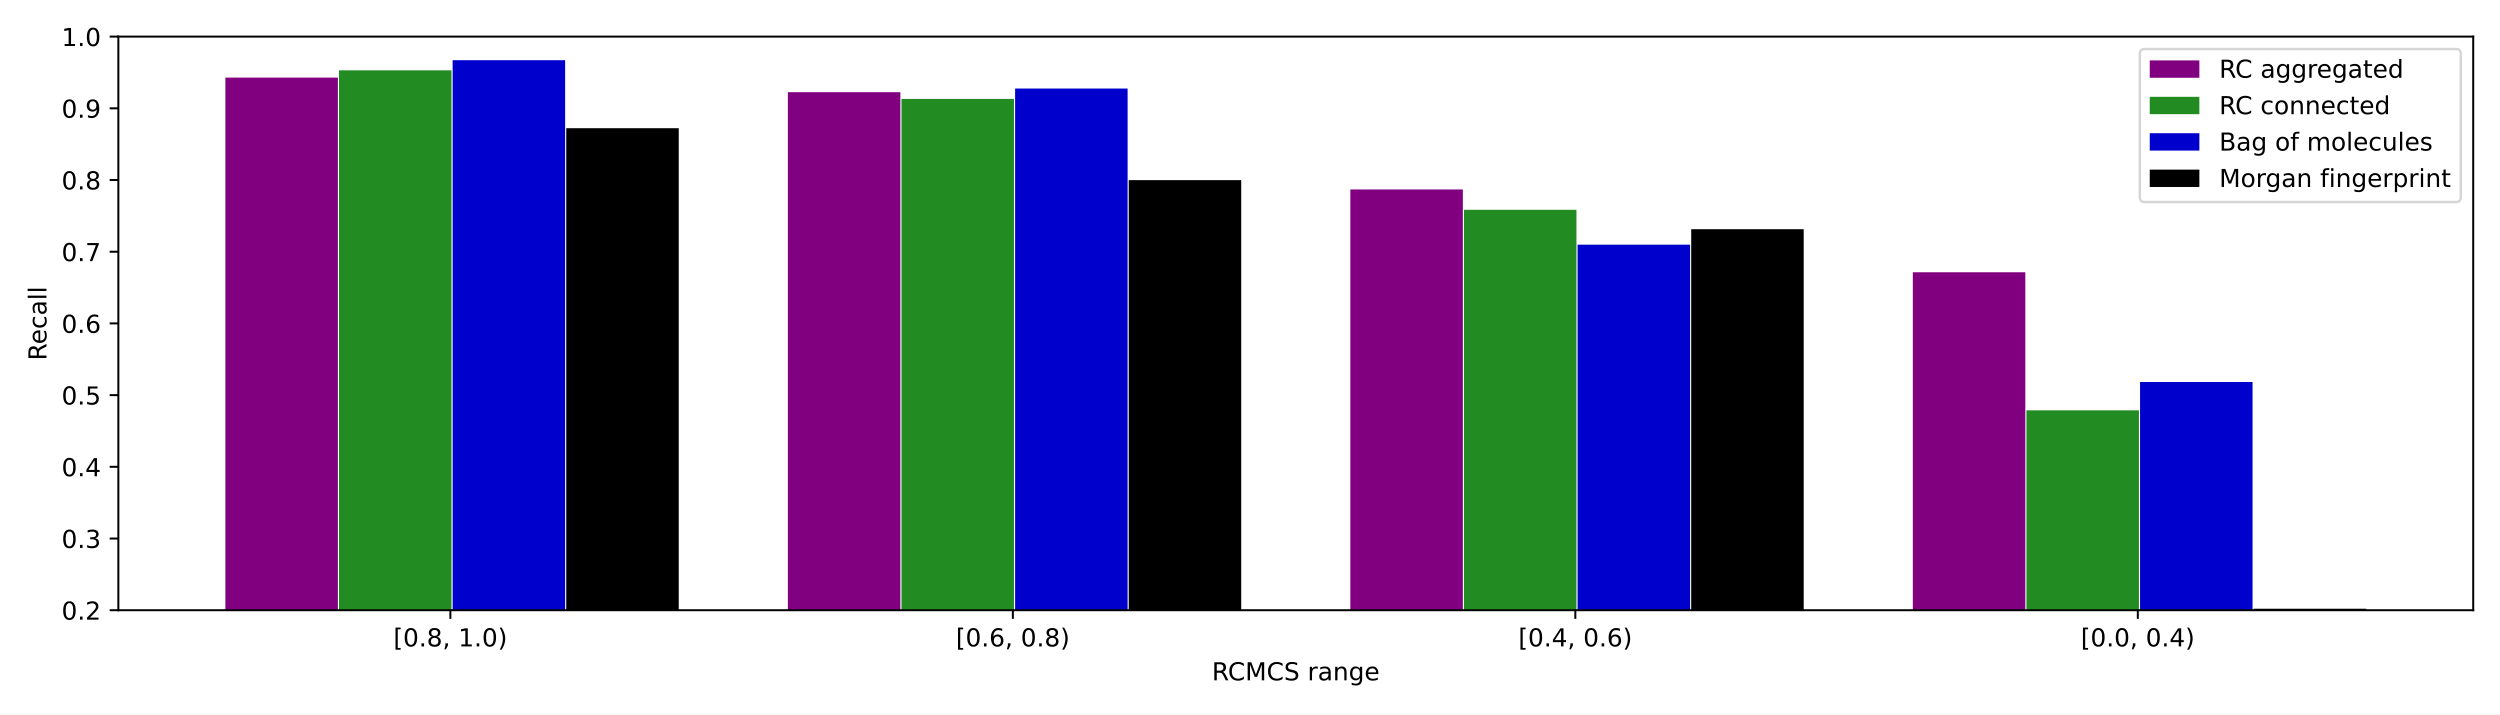
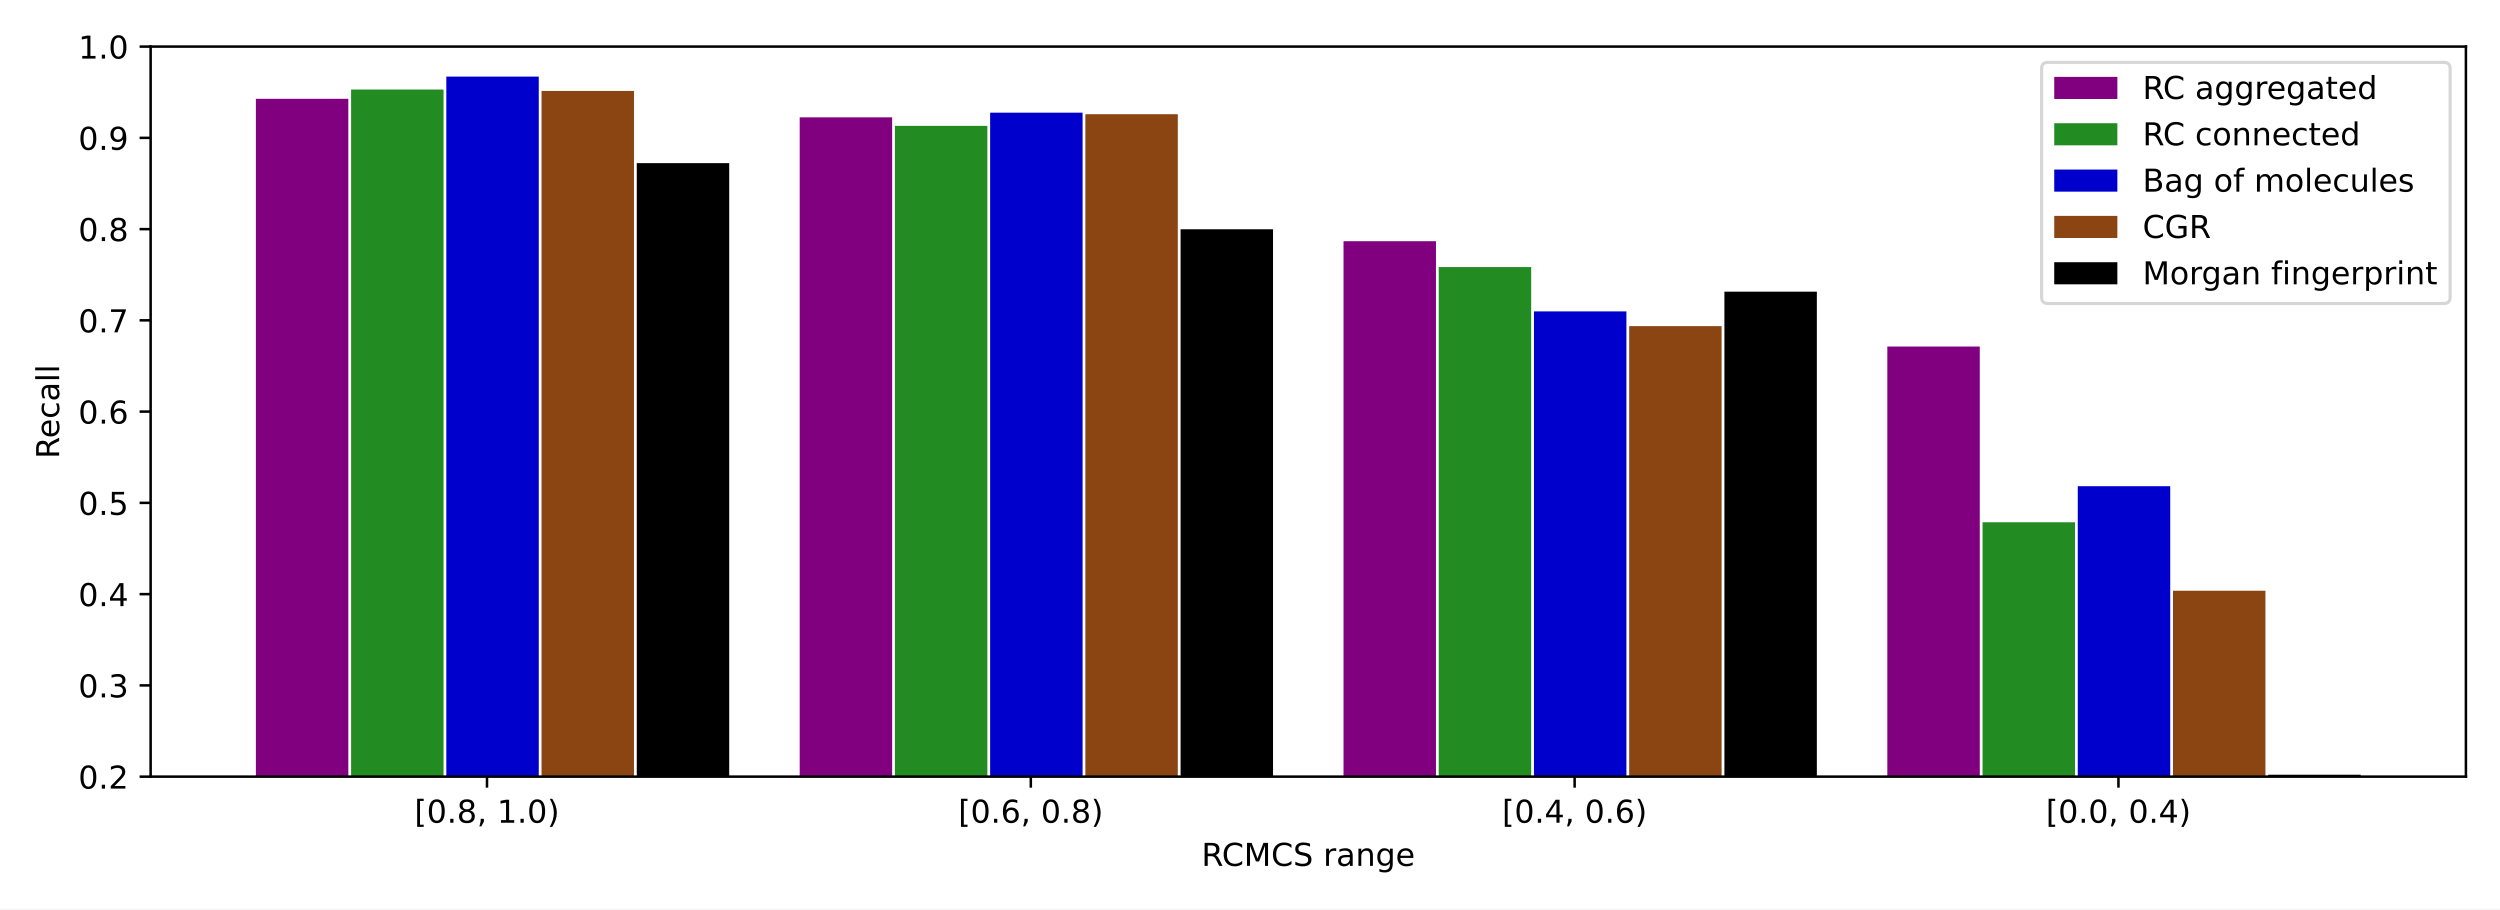
- <svg xmlns="http://www.w3.org/2000/svg" xmlns:xlink="http://www.w3.org/1999/xlink" width="1008pt" height="288pt" viewBox="0 0 1008 288" version="1.1">
+ <svg xmlns="http://www.w3.org/2000/svg" xmlns:xlink="http://www.w3.org/1999/xlink" width="792pt" height="288pt" viewBox="0 0 792 288" version="1.1">
  <defs>
    <style type="text/css">*{stroke-linejoin: round; stroke-linecap: butt}</style>
  </defs>
  <g id="figure_1">
    <g id="patch_1">
-       <path d="M 0 288  L 1008 288  L 1008 0  L 0 0  z " style="fill: #ffffff" />
+       <path d="M 0 288  L 792 288  L 792 0  L 0 0  z " style="fill: #ffffff" />
    </g>
    <g id="axes_1">
      <g id="patch_2">
-         <path d="M 47.72 246.04  L 997.2 246.04  L 997.2 14.76  L 47.72 14.76  z " style="fill: #ffffff" />
+         <path d="M 47.72 246.04  L 781.2 246.04  L 781.2 14.76  L 47.72 14.76  z " style="fill: #ffffff" />
      </g>
      <g id="patch_3">
-         <path d="M 182.501 303.86  L 227.859 303.86  L 227.859 24.276  L 182.501 24.276  z " clip-path="url(#p82f1aa81bc)" style="fill: #0000cd" />
+         <path d="M 141.393 303.86  L 170.681 303.86  L 170.681 24.276  L 141.393 24.276  z " clip-path="url(#pb12bdaeec2)" style="fill: #0000cd" />
      </g>
      <g id="patch_4">
-         <path d="M 90.878 303.86  L 136.236 303.86  L 136.236 31.299  L 90.878 31.299  z " clip-path="url(#p82f1aa81bc)" style="fill: #800080" />
+         <path d="M 81.06 303.86  L 110.348 303.86  L 110.348 31.299  L 81.06 31.299  z " clip-path="url(#pb12bdaeec2)" style="fill: #800080" />
      </g>
      <g id="patch_5">
-         <path d="M 136.69 303.86  L 182.048 303.86  L 182.048 28.354  L 136.69 28.354  z " clip-path="url(#p82f1aa81bc)" style="fill: #228b22" />
+         <path d="M 111.227 303.86  L 140.514 303.86  L 140.514 28.354  L 111.227 28.354  z " clip-path="url(#pb12bdaeec2)" style="fill: #228b22" />
      </g>
      <g id="patch_6">
-         <path d="M 228.313 303.86  L 273.671 303.86  L 273.671 51.69  L 228.313 51.69  z " clip-path="url(#p82f1aa81bc)" />
+         <path d="M 201.726 303.86  L 231.014 303.86  L 231.014 51.69  L 201.726 51.69  z " clip-path="url(#pb12bdaeec2)" />
      </g>
      <g id="patch_7">
-         <path d="M 409.292 303.86  L 454.65 303.86  L 454.65 35.691  L 409.292 35.691  z " clip-path="url(#p82f1aa81bc)" style="fill: #0000cd" />
+         <path d="M 171.56 303.86  L 200.848 303.86  L 200.848 28.807  L 171.56 28.807  z " clip-path="url(#pb12bdaeec2)" style="fill: #8b4513" />
      </g>
      <g id="patch_8">
-         <path d="M 317.668 303.86  L 363.026 303.86  L 363.026 37.169  L 317.668 37.169  z " clip-path="url(#p82f1aa81bc)" style="fill: #800080" />
+         <path d="M 313.675 303.86  L 342.963 303.86  L 342.963 35.691  L 313.675 35.691  z " clip-path="url(#pb12bdaeec2)" style="fill: #0000cd" />
      </g>
      <g id="patch_9">
-         <path d="M 363.48 303.86  L 408.838 303.86  L 408.838 39.878  L 363.48 39.878  z " clip-path="url(#p82f1aa81bc)" style="fill: #228b22" />
+         <path d="M 253.342 303.86  L 282.63 303.86  L 282.63 37.169  L 253.342 37.169  z " clip-path="url(#pb12bdaeec2)" style="fill: #800080" />
      </g>
      <g id="patch_10">
-         <path d="M 455.103 303.86  L 500.461 303.86  L 500.461 72.629  L 455.103 72.629  z " clip-path="url(#p82f1aa81bc)" />
+         <path d="M 283.509 303.86  L 312.796 303.86  L 312.796 39.878  L 283.509 39.878  z " clip-path="url(#pb12bdaeec2)" style="fill: #228b22" />
      </g>
      <g id="patch_11">
-         <path d="M 636.082 303.86  L 681.44 303.86  L 681.44 98.642  L 636.082 98.642  z " clip-path="url(#p82f1aa81bc)" style="fill: #0000cd" />
+         <path d="M 374.008 303.86  L 403.296 303.86  L 403.296 72.629  L 374.008 72.629  z " clip-path="url(#pb12bdaeec2)" />
      </g>
      <g id="patch_12">
-         <path d="M 544.459 303.86  L 589.817 303.86  L 589.817 76.403  L 544.459 76.403  z " clip-path="url(#p82f1aa81bc)" style="fill: #800080" />
+         <path d="M 343.842 303.86  L 373.13 303.86  L 373.13 36.184  L 343.842 36.184  z " clip-path="url(#pb12bdaeec2)" style="fill: #8b4513" />
      </g>
      <g id="patch_13">
-         <path d="M 590.27 303.86  L 635.628 303.86  L 635.628 84.597  L 590.27 84.597  z " clip-path="url(#p82f1aa81bc)" style="fill: #228b22" />
+         <path d="M 485.957 303.86  L 515.245 303.86  L 515.245 98.642  L 485.957 98.642  z " clip-path="url(#pb12bdaeec2)" style="fill: #0000cd" />
      </g>
      <g id="patch_14">
-         <path d="M 681.894 303.86  L 727.252 303.86  L 727.252 92.4  L 681.894 92.4  z " clip-path="url(#p82f1aa81bc)" />
+         <path d="M 425.624 303.86  L 454.912 303.86  L 454.912 76.403  L 425.624 76.403  z " clip-path="url(#pb12bdaeec2)" style="fill: #800080" />
      </g>
      <g id="patch_15">
-         <path d="M 862.872 303.86  L 908.23 303.86  L 908.23 154.031  L 862.872 154.031  z " clip-path="url(#p82f1aa81bc)" style="fill: #0000cd" />
+         <path d="M 455.79 303.86  L 485.078 303.86  L 485.078 84.597  L 455.79 84.597  z " clip-path="url(#pb12bdaeec2)" style="fill: #228b22" />
      </g>
      <g id="patch_16">
-         <path d="M 771.249 303.86  L 816.607 303.86  L 816.607 109.777  L 771.249 109.777  z " clip-path="url(#p82f1aa81bc)" style="fill: #800080" />
+         <path d="M 546.29 303.86  L 575.578 303.86  L 575.578 92.4  L 546.29 92.4  z " clip-path="url(#pb12bdaeec2)" />
      </g>
      <g id="patch_17">
-         <path d="M 817.061 303.86  L 862.419 303.86  L 862.419 165.456  L 817.061 165.456  z " clip-path="url(#p82f1aa81bc)" style="fill: #228b22" />
+         <path d="M 516.124 303.86  L 545.411 303.86  L 545.411 103.324  L 516.124 103.324  z " clip-path="url(#pb12bdaeec2)" style="fill: #8b4513" />
      </g>
      <g id="patch_18">
-         <path d="M 908.684 303.86  L 954.042 303.86  L 954.042 245.433  L 908.684 245.433  z " clip-path="url(#p82f1aa81bc)" />
+         <path d="M 658.239 303.86  L 687.527 303.86  L 687.527 154.031  L 658.239 154.031  z " clip-path="url(#pb12bdaeec2)" style="fill: #0000cd" />
      </g>
      <g id="patch_19">
-         <path d="M 113.557 303.86  L 294.989 303.86  L 294.989 303.86  L 113.557 303.86  z " clip-path="url(#p82f1aa81bc)" style="fill: #800080" />
+         <path d="M 597.906 303.86  L 627.194 303.86  L 627.194 109.777  L 597.906 109.777  z " clip-path="url(#pb12bdaeec2)" style="fill: #800080" />
      </g>
      <g id="patch_20">
-         <path d="M 113.557 303.86  L 294.989 303.86  L 294.989 303.86  L 113.557 303.86  z " clip-path="url(#p82f1aa81bc)" style="fill: #228b22" />
+         <path d="M 628.072 303.86  L 657.36 303.86  L 657.36 165.456  L 628.072 165.456  z " clip-path="url(#pb12bdaeec2)" style="fill: #228b22" />
      </g>
      <g id="patch_21">
-         <path d="M 113.557 303.86  L 294.989 303.86  L 294.989 303.86  L 113.557 303.86  z " clip-path="url(#p82f1aa81bc)" style="fill: #0000cd" />
+         <path d="M 718.572 303.86  L 747.86 303.86  L 747.86 245.433  L 718.572 245.433  z " clip-path="url(#pb12bdaeec2)" />
      </g>
      <g id="patch_22">
-         <path d="M 113.557 303.86  L 294.989 303.86  L 294.989 303.86  L 113.557 303.86  z " clip-path="url(#p82f1aa81bc)" />
+         <path d="M 688.406 303.86  L 717.693 303.86  L 717.693 187.15  L 688.406 187.15  z " clip-path="url(#pb12bdaeec2)" style="fill: #8b4513" />
+       </g>
+       <g id="patch_23">
+         <path d="M 100.011 303.86  L 237.837 303.86  L 237.837 303.86  L 100.011 303.86  z " clip-path="url(#pb12bdaeec2)" style="fill: #800080" />
+       </g>
+       <g id="patch_24">
+         <path d="M 100.011 303.86  L 237.837 303.86  L 237.837 303.86  L 100.011 303.86  z " clip-path="url(#pb12bdaeec2)" style="fill: #228b22" />
+       </g>
+       <g id="patch_25">
+         <path d="M 100.011 303.86  L 237.837 303.86  L 237.837 303.86  L 100.011 303.86  z " clip-path="url(#pb12bdaeec2)" style="fill: #0000cd" />
+       </g>
+       <g id="patch_26">
+         <path d="M 100.011 303.86  L 237.837 303.86  L 237.837 303.86  L 100.011 303.86  z " clip-path="url(#pb12bdaeec2)" style="fill: #8b4513" />
+       </g>
+       <g id="patch_27">
+         <path d="M 100.011 303.86  L 237.837 303.86  L 237.837 303.86  L 100.011 303.86  z " clip-path="url(#pb12bdaeec2)" />
      </g>
      <g id="matplotlib.axis_1">
        <g id="xtick_1">
          <g id="line2d_1">
            <defs>
-               <path id="m0e8e562b7a" d="M 0 0  L 0 3.5  " style="stroke: #000000; stroke-width: 0.8" />
-             </defs>
-             <g>
-               <use xlink:href="#m0e8e562b7a" x="181.594" y="246.04" style="stroke: #000000; stroke-width: 0.8" />
+               <path id="m8455078274" d="M 0 0  L 0 3.5  " style="stroke: #000000; stroke-width: 0.8" />
+             </defs>
+             <g>
+               <use xlink:href="#m8455078274" x="154.28" y="246.04" style="stroke: #000000; stroke-width: 0.8" />
            </g>
          </g>
          <g id="text_1">
-             <g transform="translate(158.6115 260.6384) scale(0.1 -0.1)">
+             <g transform="translate(131.297 260.6384) scale(0.1 -0.1)">
              <defs>
                <path id="DejaVuSans-5b" d="M 550 4863  L 1875 4863  L 1875 4416  L 1125 4416  L 1125 -397  L 1875 -397  L 1875 -844  L 550 -844  L 550 4863  z " transform="scale(0.015625)" />
                <path id="DejaVuSans-30" d="M 2034 4250  Q 1547 4250 1301 3770  Q 1056 3291 1056 2328  Q 1056 1369 1301 889  Q 1547 409 2034 409  Q 2525 409 2770 889  Q 3016 1369 3016 2328  Q 3016 3291 2770 3770  Q 2525 4250 2034 4250  z M 2034 4750  Q 2819 4750 3233 4129  Q 3647 3509 3647 2328  Q 3647 1150 3233 529  Q 2819 -91 2034 -91  Q 1250 -91 836 529  Q 422 1150 422 2328  Q 422 3509 836 4129  Q 1250 4750 2034 4750  z " transform="scale(0.015625)" />
                <path id="DejaVuSans-2e" d="M 684 794  L 1344 794  L 1344 0  L 684 0  L 684 794  z " transform="scale(0.015625)" />
                <path id="DejaVuSans-38" d="M 2034 2216  Q 1584 2216 1326 1975  Q 1069 1734 1069 1313  Q 1069 891 1326 650  Q 1584 409 2034 409  Q 2484 409 2743 651  Q 3003 894 3003 1313  Q 3003 1734 2745 1975  Q 2488 2216 2034 2216  z M 1403 2484  Q 997 2584 770 2862  Q 544 3141 544 3541  Q 544 4100 942 4425  Q 1341 4750 2034 4750  Q 2731 4750 3128 4425  Q 3525 4100 3525 3541  Q 3525 3141 3298 2862  Q 3072 2584 2669 2484  Q 3125 2378 3379 2068  Q 3634 1759 3634 1313  Q 3634 634 3220 271  Q 2806 -91 2034 -91  Q 1263 -91 848 271  Q 434 634 434 1313  Q 434 1759 690 2068  Q 947 2378 1403 2484  z M 1172 3481  Q 1172 3119 1398 2916  Q 1625 2713 2034 2713  Q 2441 2713 2670 2916  Q 2900 3119 2900 3481  Q 2900 3844 2670 4047  Q 2441 4250 2034 4250  Q 1625 4250 1398 4047  Q 1172 3844 1172 3481  z " transform="scale(0.015625)" />
                <path id="DejaVuSans-2c" d="M 750 794  L 1409 794  L 1409 256  L 897 -744  L 494 -744  L 750 256  L 750 794  z " transform="scale(0.015625)" />
                <path id="DejaVuSans-20" transform="scale(0.015625)" />
                <path id="DejaVuSans-31" d="M 794 531  L 1825 531  L 1825 4091  L 703 3866  L 703 4441  L 1819 4666  L 2450 4666  L 2450 531  L 3481 531  L 3481 0  L 794 0  L 794 531  z " transform="scale(0.015625)" />
                <path id="DejaVuSans-29" d="M 513 4856  L 1013 4856  Q 1481 4119 1714 3412  Q 1947 2706 1947 2009  Q 1947 1309 1714 600  Q 1481 -109 1013 -844  L 513 -844  Q 928 -128 1133 580  Q 1338 1288 1338 2009  Q 1338 2731 1133 3434  Q 928 4138 513 4856  z " transform="scale(0.015625)" />
              </defs>
              <use xlink:href="#DejaVuSans-5b" />
              <use xlink:href="#DejaVuSans-30" x="39.014" />
              <use xlink:href="#DejaVuSans-2e" x="102.637" />
              <use xlink:href="#DejaVuSans-38" x="134.424" />
              <use xlink:href="#DejaVuSans-2c" x="198.047" />
              <use xlink:href="#DejaVuSans-20" x="229.834" />
              <use xlink:href="#DejaVuSans-31" x="261.621" />
              <use xlink:href="#DejaVuSans-2e" x="325.244" />
              <use xlink:href="#DejaVuSans-30" x="357.031" />
              <use xlink:href="#DejaVuSans-29" x="420.654" />
            </g>
          </g>
        </g>
        <g id="xtick_2">
          <g id="line2d_2">
            <g>
-               <use xlink:href="#m0e8e562b7a" x="408.385" y="246.04" style="stroke: #000000; stroke-width: 0.8" />
+               <use xlink:href="#m8455078274" x="326.562" y="246.04" style="stroke: #000000; stroke-width: 0.8" />
            </g>
          </g>
          <g id="text_2">
-             <g transform="translate(385.4017 260.6384) scale(0.1 -0.1)">
+             <g transform="translate(303.5789 260.6384) scale(0.1 -0.1)">
              <defs>
                <path id="DejaVuSans-36" d="M 2113 2584  Q 1688 2584 1439 2293  Q 1191 2003 1191 1497  Q 1191 994 1439 701  Q 1688 409 2113 409  Q 2538 409 2786 701  Q 3034 994 3034 1497  Q 3034 2003 2786 2293  Q 2538 2584 2113 2584  z M 3366 4563  L 3366 3988  Q 3128 4100 2886 4159  Q 2644 4219 2406 4219  Q 1781 4219 1451 3797  Q 1122 3375 1075 2522  Q 1259 2794 1537 2939  Q 1816 3084 2150 3084  Q 2853 3084 3261 2657  Q 3669 2231 3669 1497  Q 3669 778 3244 343  Q 2819 -91 2113 -91  Q 1303 -91 875 529  Q 447 1150 447 2328  Q 447 3434 972 4092  Q 1497 4750 2381 4750  Q 2619 4750 2861 4703  Q 3103 4656 3366 4563  z " transform="scale(0.015625)" />
              </defs>
              <use xlink:href="#DejaVuSans-5b" />
              <use xlink:href="#DejaVuSans-30" x="39.014" />
              <use xlink:href="#DejaVuSans-2e" x="102.637" />
              <use xlink:href="#DejaVuSans-36" x="134.424" />
              <use xlink:href="#DejaVuSans-2c" x="198.047" />
              <use xlink:href="#DejaVuSans-20" x="229.834" />
              <use xlink:href="#DejaVuSans-30" x="261.621" />
              <use xlink:href="#DejaVuSans-2e" x="325.244" />
              <use xlink:href="#DejaVuSans-38" x="357.031" />
              <use xlink:href="#DejaVuSans-29" x="420.654" />
            </g>
          </g>
        </g>
        <g id="xtick_3">
          <g id="line2d_3">
            <g>
-               <use xlink:href="#m0e8e562b7a" x="635.175" y="246.04" style="stroke: #000000; stroke-width: 0.8" />
+               <use xlink:href="#m8455078274" x="498.844" y="246.04" style="stroke: #000000; stroke-width: 0.8" />
            </g>
          </g>
          <g id="text_3">
-             <g transform="translate(612.1919 260.6384) scale(0.1 -0.1)">
+             <g transform="translate(475.8609 260.6384) scale(0.1 -0.1)">
              <defs>
                <path id="DejaVuSans-34" d="M 2419 4116  L 825 1625  L 2419 1625  L 2419 4116  z M 2253 4666  L 3047 4666  L 3047 1625  L 3713 1625  L 3713 1100  L 3047 1100  L 3047 0  L 2419 0  L 2419 1100  L 313 1100  L 313 1709  L 2253 4666  z " transform="scale(0.015625)" />
              </defs>
              <use xlink:href="#DejaVuSans-5b" />
              <use xlink:href="#DejaVuSans-30" x="39.014" />
              <use xlink:href="#DejaVuSans-2e" x="102.637" />
              <use xlink:href="#DejaVuSans-34" x="134.424" />
              <use xlink:href="#DejaVuSans-2c" x="198.047" />
              <use xlink:href="#DejaVuSans-20" x="229.834" />
              <use xlink:href="#DejaVuSans-30" x="261.621" />
              <use xlink:href="#DejaVuSans-2e" x="325.244" />
              <use xlink:href="#DejaVuSans-36" x="357.031" />
              <use xlink:href="#DejaVuSans-29" x="420.654" />
            </g>
          </g>
        </g>
        <g id="xtick_4">
          <g id="line2d_4">
            <g>
-               <use xlink:href="#m0e8e562b7a" x="861.965" y="246.04" style="stroke: #000000; stroke-width: 0.8" />
+               <use xlink:href="#m8455078274" x="671.126" y="246.04" style="stroke: #000000; stroke-width: 0.8" />
            </g>
          </g>
          <g id="text_4">
-             <g transform="translate(838.9822 260.6384) scale(0.1 -0.1)">
+             <g transform="translate(648.1428 260.6384) scale(0.1 -0.1)">
              <use xlink:href="#DejaVuSans-5b" />
              <use xlink:href="#DejaVuSans-30" x="39.014" />
              <use xlink:href="#DejaVuSans-2e" x="102.637" />
              <use xlink:href="#DejaVuSans-30" x="134.424" />
              <use xlink:href="#DejaVuSans-2c" x="198.047" />
              <use xlink:href="#DejaVuSans-20" x="229.834" />
              <use xlink:href="#DejaVuSans-30" x="261.621" />
              <use xlink:href="#DejaVuSans-2e" x="325.244" />
              <use xlink:href="#DejaVuSans-34" x="357.031" />
              <use xlink:href="#DejaVuSans-29" x="420.654" />
            </g>
          </g>
        </g>
        <g id="text_5">
-           <g transform="translate(488.6366 274.3166) scale(0.1 -0.1)">
+           <g transform="translate(380.6366 274.3166) scale(0.1 -0.1)">
            <defs>
              <path id="DejaVuSans-52" d="M 2841 2188  Q 3044 2119 3236 1894  Q 3428 1669 3622 1275  L 4263 0  L 3584 0  L 2988 1197  Q 2756 1666 2539 1819  Q 2322 1972 1947 1972  L 1259 1972  L 1259 0  L 628 0  L 628 4666  L 2053 4666  Q 2853 4666 3247 4331  Q 3641 3997 3641 3322  Q 3641 2881 3436 2590  Q 3231 2300 2841 2188  z M 1259 4147  L 1259 2491  L 2053 2491  Q 2509 2491 2742 2702  Q 2975 2913 2975 3322  Q 2975 3731 2742 3939  Q 2509 4147 2053 4147  L 1259 4147  z " transform="scale(0.015625)" />
              <path id="DejaVuSans-43" d="M 4122 4306  L 4122 3641  Q 3803 3938 3442 4084  Q 3081 4231 2675 4231  Q 1875 4231 1450 3742  Q 1025 3253 1025 2328  Q 1025 1406 1450 917  Q 1875 428 2675 428  Q 3081 428 3442 575  Q 3803 722 4122 1019  L 4122 359  Q 3791 134 3420 21  Q 3050 -91 2638 -91  Q 1578 -91 968 557  Q 359 1206 359 2328  Q 359 3453 968 4101  Q 1578 4750 2638 4750  Q 3056 4750 3426 4639  Q 3797 4528 4122 4306  z " transform="scale(0.015625)" />
              <path id="DejaVuSans-4d" d="M 628 4666  L 1569 4666  L 2759 1491  L 3956 4666  L 4897 4666  L 4897 0  L 4281 0  L 4281 4097  L 3078 897  L 2444 897  L 1241 4097  L 1241 0  L 628 0  L 628 4666  z " transform="scale(0.015625)" />
              <path id="DejaVuSans-53" d="M 3425 4513  L 3425 3897  Q 3066 4069 2747 4153  Q 2428 4238 2131 4238  Q 1616 4238 1336 4038  Q 1056 3838 1056 3469  Q 1056 3159 1242 3001  Q 1428 2844 1947 2747  L 2328 2669  Q 3034 2534 3370 2195  Q 3706 1856 3706 1288  Q 3706 609 3251 259  Q 2797 -91 1919 -91  Q 1588 -91 1214 -16  Q 841 59 441 206  L 441 856  Q 825 641 1194 531  Q 1563 422 1919 422  Q 2459 422 2753 634  Q 3047 847 3047 1241  Q 3047 1584 2836 1778  Q 2625 1972 2144 2069  L 1759 2144  Q 1053 2284 737 2584  Q 422 2884 422 3419  Q 422 4038 858 4394  Q 1294 4750 2059 4750  Q 2388 4750 2728 4690  Q 3069 4631 3425 4513  z " transform="scale(0.015625)" />
              <path id="DejaVuSans-72" d="M 2631 2963  Q 2534 3019 2420 3045  Q 2306 3072 2169 3072  Q 1681 3072 1420 2755  Q 1159 2438 1159 1844  L 1159 0  L 581 0  L 581 3500  L 1159 3500  L 1159 2956  Q 1341 3275 1631 3429  Q 1922 3584 2338 3584  Q 2397 3584 2469 3576  Q 2541 3569 2628 3553  L 2631 2963  z " transform="scale(0.015625)" />
              <path id="DejaVuSans-61" d="M 2194 1759  Q 1497 1759 1228 1600  Q 959 1441 959 1056  Q 959 750 1161 570  Q 1363 391 1709 391  Q 2188 391 2477 730  Q 2766 1069 2766 1631  L 2766 1759  L 2194 1759  z M 3341 1997  L 3341 0  L 2766 0  L 2766 531  Q 2569 213 2275 61  Q 1981 -91 1556 -91  Q 1019 -91 701 211  Q 384 513 384 1019  Q 384 1609 779 1909  Q 1175 2209 1959 2209  L 2766 2209  L 2766 2266  Q 2766 2663 2505 2880  Q 2244 3097 1772 3097  Q 1472 3097 1187 3025  Q 903 2953 641 2809  L 641 3341  Q 956 3463 1253 3523  Q 1550 3584 1831 3584  Q 2591 3584 2966 3190  Q 3341 2797 3341 1997  z " transform="scale(0.015625)" />
              <path id="DejaVuSans-6e" d="M 3513 2113  L 3513 0  L 2938 0  L 2938 2094  Q 2938 2591 2744 2837  Q 2550 3084 2163 3084  Q 1697 3084 1428 2787  Q 1159 2491 1159 1978  L 1159 0  L 581 0  L 581 3500  L 1159 3500  L 1159 2956  Q 1366 3272 1645 3428  Q 1925 3584 2291 3584  Q 2894 3584 3203 3211  Q 3513 2838 3513 2113  z " transform="scale(0.015625)" />
              <path id="DejaVuSans-67" d="M 2906 1791  Q 2906 2416 2648 2759  Q 2391 3103 1925 3103  Q 1463 3103 1205 2759  Q 947 2416 947 1791  Q 947 1169 1205 825  Q 1463 481 1925 481  Q 2391 481 2648 825  Q 2906 1169 2906 1791  z M 3481 434  Q 3481 -459 3084 -895  Q 2688 -1331 1869 -1331  Q 1566 -1331 1297 -1286  Q 1028 -1241 775 -1147  L 775 -588  Q 1028 -725 1275 -790  Q 1522 -856 1778 -856  Q 2344 -856 2625 -561  Q 2906 -266 2906 331  L 2906 616  Q 2728 306 2450 153  Q 2172 0 1784 0  Q 1141 0 747 490  Q 353 981 353 1791  Q 353 2603 747 3093  Q 1141 3584 1784 3584  Q 2172 3584 2450 3431  Q 2728 3278 2906 2969  L 2906 3500  L 3481 3500  L 3481 434  z " transform="scale(0.015625)" />
              <path id="DejaVuSans-65" d="M 3597 1894  L 3597 1613  L 953 1613  Q 991 1019 1311 708  Q 1631 397 2203 397  Q 2534 397 2845 478  Q 3156 559 3463 722  L 3463 178  Q 3153 47 2828 -22  Q 2503 -91 2169 -91  Q 1331 -91 842 396  Q 353 884 353 1716  Q 353 2575 817 3079  Q 1281 3584 2069 3584  Q 2775 3584 3186 3129  Q 3597 2675 3597 1894  z M 3022 2063  Q 3016 2534 2758 2815  Q 2500 3097 2075 3097  Q 1594 3097 1305 2825  Q 1016 2553 972 2059  L 3022 2063  z " transform="scale(0.015625)" />
            </defs>
            <use xlink:href="#DejaVuSans-52" />
            <use xlink:href="#DejaVuSans-43" x="64.482" />
            <use xlink:href="#DejaVuSans-4d" x="134.307" />
            <use xlink:href="#DejaVuSans-43" x="220.586" />
            <use xlink:href="#DejaVuSans-53" x="290.41" />
            <use xlink:href="#DejaVuSans-20" x="353.887" />
            <use xlink:href="#DejaVuSans-72" x="385.674" />
            <use xlink:href="#DejaVuSans-61" x="426.787" />
            <use xlink:href="#DejaVuSans-6e" x="488.066" />
            <use xlink:href="#DejaVuSans-67" x="551.445" />
            <use xlink:href="#DejaVuSans-65" x="614.922" />
          </g>
        </g>
      </g>
      <g id="matplotlib.axis_2">
        <g id="ytick_1">
          <g id="line2d_5">
            <defs>
-               <path id="m9e40480f8a" d="M 0 0  L -3.5 0  " style="stroke: #000000; stroke-width: 0.8" />
-             </defs>
-             <g>
-               <use xlink:href="#m9e40480f8a" x="47.72" y="246.04" style="stroke: #000000; stroke-width: 0.8" />
+               <path id="m731e0cc131" d="M 0 0  L -3.5 0  " style="stroke: #000000; stroke-width: 0.8" />
+             </defs>
+             <g>
+               <use xlink:href="#m731e0cc131" x="47.72" y="246.04" style="stroke: #000000; stroke-width: 0.8" />
            </g>
          </g>
          <g id="text_6">
            <g transform="translate(24.81687 249.8392) scale(0.1 -0.1)">
              <defs>
                <path id="DejaVuSans-32" d="M 1228 531  L 3431 531  L 3431 0  L 469 0  L 469 531  Q 828 903 1448 1529  Q 2069 2156 2228 2338  Q 2531 2678 2651 2914  Q 2772 3150 2772 3378  Q 2772 3750 2511 3984  Q 2250 4219 1831 4219  Q 1534 4219 1204 4116  Q 875 4013 500 3803  L 500 4441  Q 881 4594 1212 4672  Q 1544 4750 1819 4750  Q 2544 4750 2975 4387  Q 3406 4025 3406 3419  Q 3406 3131 3298 2873  Q 3191 2616 2906 2266  Q 2828 2175 2409 1742  Q 1991 1309 1228 531  z " transform="scale(0.015625)" />
              </defs>
              <use xlink:href="#DejaVuSans-30" />
              <use xlink:href="#DejaVuSans-2e" x="63.623" />
              <use xlink:href="#DejaVuSans-32" x="95.41" />
            </g>
          </g>
        </g>
        <g id="ytick_2">
          <g id="line2d_6">
            <g>
-               <use xlink:href="#m9e40480f8a" x="47.72" y="217.13" style="stroke: #000000; stroke-width: 0.8" />
+               <use xlink:href="#m731e0cc131" x="47.72" y="217.13" style="stroke: #000000; stroke-width: 0.8" />
            </g>
          </g>
          <g id="text_7">
            <g transform="translate(24.81687 220.9292) scale(0.1 -0.1)">
              <defs>
                <path id="DejaVuSans-33" d="M 2597 2516  Q 3050 2419 3304 2112  Q 3559 1806 3559 1356  Q 3559 666 3084 287  Q 2609 -91 1734 -91  Q 1441 -91 1130 -33  Q 819 25 488 141  L 488 750  Q 750 597 1062 519  Q 1375 441 1716 441  Q 2309 441 2620 675  Q 2931 909 2931 1356  Q 2931 1769 2642 2001  Q 2353 2234 1838 2234  L 1294 2234  L 1294 2753  L 1863 2753  Q 2328 2753 2575 2939  Q 2822 3125 2822 3475  Q 2822 3834 2567 4026  Q 2313 4219 1838 4219  Q 1578 4219 1281 4162  Q 984 4106 628 3988  L 628 4550  Q 988 4650 1302 4700  Q 1616 4750 1894 4750  Q 2613 4750 3031 4423  Q 3450 4097 3450 3541  Q 3450 3153 3228 2886  Q 3006 2619 2597 2516  z " transform="scale(0.015625)" />
              </defs>
              <use xlink:href="#DejaVuSans-30" />
              <use xlink:href="#DejaVuSans-2e" x="63.623" />
              <use xlink:href="#DejaVuSans-33" x="95.41" />
            </g>
          </g>
        </g>
        <g id="ytick_3">
          <g id="line2d_7">
            <g>
-               <use xlink:href="#m9e40480f8a" x="47.72" y="188.22" style="stroke: #000000; stroke-width: 0.8" />
+               <use xlink:href="#m731e0cc131" x="47.72" y="188.22" style="stroke: #000000; stroke-width: 0.8" />
            </g>
          </g>
          <g id="text_8">
            <g transform="translate(24.81687 192.0192) scale(0.1 -0.1)">
              <use xlink:href="#DejaVuSans-30" />
              <use xlink:href="#DejaVuSans-2e" x="63.623" />
              <use xlink:href="#DejaVuSans-34" x="95.41" />
            </g>
          </g>
        </g>
        <g id="ytick_4">
          <g id="line2d_8">
            <g>
-               <use xlink:href="#m9e40480f8a" x="47.72" y="159.31" style="stroke: #000000; stroke-width: 0.8" />
+               <use xlink:href="#m731e0cc131" x="47.72" y="159.31" style="stroke: #000000; stroke-width: 0.8" />
            </g>
          </g>
          <g id="text_9">
            <g transform="translate(24.81687 163.1092) scale(0.1 -0.1)">
              <defs>
                <path id="DejaVuSans-35" d="M 691 4666  L 3169 4666  L 3169 4134  L 1269 4134  L 1269 2991  Q 1406 3038 1543 3061  Q 1681 3084 1819 3084  Q 2600 3084 3056 2656  Q 3513 2228 3513 1497  Q 3513 744 3044 326  Q 2575 -91 1722 -91  Q 1428 -91 1123 -41  Q 819 9 494 109  L 494 744  Q 775 591 1075 516  Q 1375 441 1709 441  Q 2250 441 2565 725  Q 2881 1009 2881 1497  Q 2881 1984 2565 2268  Q 2250 2553 1709 2553  Q 1456 2553 1204 2497  Q 953 2441 691 2322  L 691 4666  z " transform="scale(0.015625)" />
              </defs>
              <use xlink:href="#DejaVuSans-30" />
              <use xlink:href="#DejaVuSans-2e" x="63.623" />
              <use xlink:href="#DejaVuSans-35" x="95.41" />
            </g>
          </g>
        </g>
        <g id="ytick_5">
          <g id="line2d_9">
            <g>
-               <use xlink:href="#m9e40480f8a" x="47.72" y="130.4" style="stroke: #000000; stroke-width: 0.8" />
+               <use xlink:href="#m731e0cc131" x="47.72" y="130.4" style="stroke: #000000; stroke-width: 0.8" />
            </g>
          </g>
          <g id="text_10">
            <g transform="translate(24.81687 134.1992) scale(0.1 -0.1)">
              <use xlink:href="#DejaVuSans-30" />
              <use xlink:href="#DejaVuSans-2e" x="63.623" />
              <use xlink:href="#DejaVuSans-36" x="95.41" />
            </g>
          </g>
        </g>
        <g id="ytick_6">
          <g id="line2d_10">
            <g>
-               <use xlink:href="#m9e40480f8a" x="47.72" y="101.49" style="stroke: #000000; stroke-width: 0.8" />
+               <use xlink:href="#m731e0cc131" x="47.72" y="101.49" style="stroke: #000000; stroke-width: 0.8" />
            </g>
          </g>
          <g id="text_11">
            <g transform="translate(24.81687 105.2892) scale(0.1 -0.1)">
              <defs>
                <path id="DejaVuSans-37" d="M 525 4666  L 3525 4666  L 3525 4397  L 1831 0  L 1172 0  L 2766 4134  L 525 4134  L 525 4666  z " transform="scale(0.015625)" />
              </defs>
              <use xlink:href="#DejaVuSans-30" />
              <use xlink:href="#DejaVuSans-2e" x="63.623" />
              <use xlink:href="#DejaVuSans-37" x="95.41" />
            </g>
          </g>
        </g>
        <g id="ytick_7">
          <g id="line2d_11">
            <g>
-               <use xlink:href="#m9e40480f8a" x="47.72" y="72.58" style="stroke: #000000; stroke-width: 0.8" />
+               <use xlink:href="#m731e0cc131" x="47.72" y="72.58" style="stroke: #000000; stroke-width: 0.8" />
            </g>
          </g>
          <g id="text_12">
            <g transform="translate(24.81687 76.37922) scale(0.1 -0.1)">
              <use xlink:href="#DejaVuSans-30" />
              <use xlink:href="#DejaVuSans-2e" x="63.623" />
              <use xlink:href="#DejaVuSans-38" x="95.41" />
            </g>
          </g>
        </g>
        <g id="ytick_8">
          <g id="line2d_12">
            <g>
-               <use xlink:href="#m9e40480f8a" x="47.72" y="43.67" style="stroke: #000000; stroke-width: 0.8" />
+               <use xlink:href="#m731e0cc131" x="47.72" y="43.67" style="stroke: #000000; stroke-width: 0.8" />
            </g>
          </g>
          <g id="text_13">
            <g transform="translate(24.81687 47.46922) scale(0.1 -0.1)">
              <defs>
                <path id="DejaVuSans-39" d="M 703 97  L 703 672  Q 941 559 1184 500  Q 1428 441 1663 441  Q 2288 441 2617 861  Q 2947 1281 2994 2138  Q 2813 1869 2534 1725  Q 2256 1581 1919 1581  Q 1219 1581 811 2004  Q 403 2428 403 3163  Q 403 3881 828 4315  Q 1253 4750 1959 4750  Q 2769 4750 3195 4129  Q 3622 3509 3622 2328  Q 3622 1225 3098 567  Q 2575 -91 1691 -91  Q 1453 -91 1209 -44  Q 966 3 703 97  z M 1959 2075  Q 2384 2075 2632 2365  Q 2881 2656 2881 3163  Q 2881 3666 2632 3958  Q 2384 4250 1959 4250  Q 1534 4250 1286 3958  Q 1038 3666 1038 3163  Q 1038 2656 1286 2365  Q 1534 2075 1959 2075  z " transform="scale(0.015625)" />
              </defs>
              <use xlink:href="#DejaVuSans-30" />
              <use xlink:href="#DejaVuSans-2e" x="63.623" />
              <use xlink:href="#DejaVuSans-39" x="95.41" />
            </g>
          </g>
        </g>
        <g id="ytick_9">
          <g id="line2d_13">
            <g>
-               <use xlink:href="#m9e40480f8a" x="47.72" y="14.76" style="stroke: #000000; stroke-width: 0.8" />
+               <use xlink:href="#m731e0cc131" x="47.72" y="14.76" style="stroke: #000000; stroke-width: 0.8" />
            </g>
          </g>
          <g id="text_14">
            <g transform="translate(24.81687 18.55922) scale(0.1 -0.1)">
              <use xlink:href="#DejaVuSans-31" />
              <use xlink:href="#DejaVuSans-2e" x="63.623" />
              <use xlink:href="#DejaVuSans-30" x="95.41" />
            </g>
          </g>
        </g>
        <g id="text_15">
          <g transform="translate(18.73719 145.3172) rotate(-90) scale(0.1 -0.1)">
            <defs>
              <path id="DejaVuSans-63" d="M 3122 3366  L 3122 2828  Q 2878 2963 2633 3030  Q 2388 3097 2138 3097  Q 1578 3097 1268 2742  Q 959 2388 959 1747  Q 959 1106 1268 751  Q 1578 397 2138 397  Q 2388 397 2633 464  Q 2878 531 3122 666  L 3122 134  Q 2881 22 2623 -34  Q 2366 -91 2075 -91  Q 1284 -91 818 406  Q 353 903 353 1747  Q 353 2603 823 3093  Q 1294 3584 2113 3584  Q 2378 3584 2631 3529  Q 2884 3475 3122 3366  z " transform="scale(0.015625)" />
              <path id="DejaVuSans-6c" d="M 603 4863  L 1178 4863  L 1178 0  L 603 0  L 603 4863  z " transform="scale(0.015625)" />
            </defs>
            <use xlink:href="#DejaVuSans-52" />
            <use xlink:href="#DejaVuSans-65" x="64.982" />
            <use xlink:href="#DejaVuSans-63" x="126.506" />
            <use xlink:href="#DejaVuSans-61" x="181.486" />
            <use xlink:href="#DejaVuSans-6c" x="242.766" />
            <use xlink:href="#DejaVuSans-6c" x="270.549" />
          </g>
        </g>
      </g>
-       <g id="patch_23">
+       <g id="patch_28">
        <path d="M 47.72 246.04  L 47.72 14.76  " style="fill: none; stroke: #000000; stroke-width: 0.8; stroke-linejoin: miter; stroke-linecap: square" />
      </g>
-       <g id="patch_24">
-         <path d="M 997.2 246.04  L 997.2 14.76  " style="fill: none; stroke: #000000; stroke-width: 0.8; stroke-linejoin: miter; stroke-linecap: square" />
-       </g>
-       <g id="patch_25">
-         <path d="M 47.72 246.04  L 997.2 246.04  " style="fill: none; stroke: #000000; stroke-width: 0.8; stroke-linejoin: miter; stroke-linecap: square" />
-       </g>
-       <g id="patch_26">
-         <path d="M 47.72 14.76  L 997.2 14.76  " style="fill: none; stroke: #000000; stroke-width: 0.8; stroke-linejoin: miter; stroke-linecap: square" />
+       <g id="patch_29">
+         <path d="M 781.2 246.04  L 781.2 14.76  " style="fill: none; stroke: #000000; stroke-width: 0.8; stroke-linejoin: miter; stroke-linecap: square" />
+       </g>
+       <g id="patch_30">
+         <path d="M 47.72 246.04  L 781.2 246.04  " style="fill: none; stroke: #000000; stroke-width: 0.8; stroke-linejoin: miter; stroke-linecap: square" />
+       </g>
+       <g id="patch_31">
+         <path d="M 47.72 14.76  L 781.2 14.76  " style="fill: none; stroke: #000000; stroke-width: 0.8; stroke-linejoin: miter; stroke-linecap: square" />
      </g>
      <g id="legend_1">
-         <g id="patch_27">
-           <path d="M 864.781 81.472  L 990.2 81.472  Q 992.2 81.472 992.2 79.472  L 992.2 21.76  Q 992.2 19.76 990.2 19.76  L 864.781 19.76  Q 862.781 19.76 862.781 21.76  L 862.781 79.472  Q 862.781 81.472 864.781 81.472  z " style="fill: #ffffff; opacity: 0.8; stroke: #cccccc; stroke-linejoin: miter" />
-         </g>
-         <g id="patch_28">
-           <path d="M 866.781 31.358  L 886.781 31.358  L 886.781 24.358  L 866.781 24.358  z " style="fill: #800080" />
+         <g id="patch_32">
+           <path d="M 648.781 96.151  L 774.2 96.151  Q 776.2 96.151 776.2 94.151  L 776.2 21.76  Q 776.2 19.76 774.2 19.76  L 648.781 19.76  Q 646.781 19.76 646.781 21.76  L 646.781 94.151  Q 646.781 96.151 648.781 96.151  z " style="fill: #ffffff; opacity: 0.8; stroke: #cccccc; stroke-linejoin: miter" />
+         </g>
+         <g id="patch_33">
+           <path d="M 650.781 31.358  L 670.781 31.358  L 670.781 24.358  L 650.781 24.358  z " style="fill: #800080" />
        </g>
        <g id="text_16">
-           <g transform="translate(894.7812 31.35844) scale(0.1 -0.1)">
+           <g transform="translate(678.7812 31.35844) scale(0.1 -0.1)">
            <defs>
              <path id="DejaVuSans-74" d="M 1172 4494  L 1172 3500  L 2356 3500  L 2356 3053  L 1172 3053  L 1172 1153  Q 1172 725 1289 603  Q 1406 481 1766 481  L 2356 481  L 2356 0  L 1766 0  Q 1100 0 847 248  Q 594 497 594 1153  L 594 3053  L 172 3053  L 172 3500  L 594 3500  L 594 4494  L 1172 4494  z " transform="scale(0.015625)" />
              <path id="DejaVuSans-64" d="M 2906 2969  L 2906 4863  L 3481 4863  L 3481 0  L 2906 0  L 2906 525  Q 2725 213 2448 61  Q 2172 -91 1784 -91  Q 1150 -91 751 415  Q 353 922 353 1747  Q 353 2572 751 3078  Q 1150 3584 1784 3584  Q 2172 3584 2448 3432  Q 2725 3281 2906 2969  z M 947 1747  Q 947 1113 1208 752  Q 1469 391 1925 391  Q 2381 391 2643 752  Q 2906 1113 2906 1747  Q 2906 2381 2643 2742  Q 2381 3103 1925 3103  Q 1469 3103 1208 2742  Q 947 2381 947 1747  z " transform="scale(0.015625)" />
            </defs>
            <use xlink:href="#DejaVuSans-52" />
            <use xlink:href="#DejaVuSans-43" x="64.482" />
            <use xlink:href="#DejaVuSans-20" x="134.307" />
            <use xlink:href="#DejaVuSans-61" x="166.094" />
            <use xlink:href="#DejaVuSans-67" x="227.373" />
            <use xlink:href="#DejaVuSans-67" x="290.85" />
            <use xlink:href="#DejaVuSans-72" x="354.326" />
            <use xlink:href="#DejaVuSans-65" x="393.189" />
            <use xlink:href="#DejaVuSans-67" x="454.713" />
            <use xlink:href="#DejaVuSans-61" x="518.189" />
            <use xlink:href="#DejaVuSans-74" x="579.469" />
            <use xlink:href="#DejaVuSans-65" x="618.678" />
            <use xlink:href="#DejaVuSans-64" x="680.201" />
          </g>
        </g>
-         <g id="patch_29">
-           <path d="M 866.781 46.037  L 886.781 46.037  L 886.781 39.037  L 866.781 39.037  z " style="fill: #228b22" />
+         <g id="patch_34">
+           <path d="M 650.781 46.037  L 670.781 46.037  L 670.781 39.037  L 650.781 39.037  z " style="fill: #228b22" />
        </g>
        <g id="text_17">
-           <g transform="translate(894.7812 46.03656) scale(0.1 -0.1)">
+           <g transform="translate(678.7812 46.03656) scale(0.1 -0.1)">
            <defs>
              <path id="DejaVuSans-6f" d="M 1959 3097  Q 1497 3097 1228 2736  Q 959 2375 959 1747  Q 959 1119 1226 758  Q 1494 397 1959 397  Q 2419 397 2687 759  Q 2956 1122 2956 1747  Q 2956 2369 2687 2733  Q 2419 3097 1959 3097  z M 1959 3584  Q 2709 3584 3137 3096  Q 3566 2609 3566 1747  Q 3566 888 3137 398  Q 2709 -91 1959 -91  Q 1206 -91 779 398  Q 353 888 353 1747  Q 353 2609 779 3096  Q 1206 3584 1959 3584  z " transform="scale(0.015625)" />
            </defs>
            <use xlink:href="#DejaVuSans-52" />
            <use xlink:href="#DejaVuSans-43" x="64.482" />
            <use xlink:href="#DejaVuSans-20" x="134.307" />
            <use xlink:href="#DejaVuSans-63" x="166.094" />
            <use xlink:href="#DejaVuSans-6f" x="221.074" />
            <use xlink:href="#DejaVuSans-6e" x="282.256" />
            <use xlink:href="#DejaVuSans-6e" x="345.635" />
            <use xlink:href="#DejaVuSans-65" x="409.014" />
            <use xlink:href="#DejaVuSans-63" x="470.537" />
            <use xlink:href="#DejaVuSans-74" x="525.518" />
            <use xlink:href="#DejaVuSans-65" x="564.727" />
            <use xlink:href="#DejaVuSans-64" x="626.25" />
          </g>
        </g>
-         <g id="patch_30">
-           <path d="M 866.781 60.715  L 886.781 60.715  L 886.781 53.715  L 866.781 53.715  z " style="fill: #0000cd" />
+         <g id="patch_35">
+           <path d="M 650.781 60.715  L 670.781 60.715  L 670.781 53.715  L 650.781 53.715  z " style="fill: #0000cd" />
        </g>
        <g id="text_18">
-           <g transform="translate(894.7812 60.71469) scale(0.1 -0.1)">
+           <g transform="translate(678.7812 60.71469) scale(0.1 -0.1)">
            <defs>
              <path id="DejaVuSans-42" d="M 1259 2228  L 1259 519  L 2272 519  Q 2781 519 3026 730  Q 3272 941 3272 1375  Q 3272 1813 3026 2020  Q 2781 2228 2272 2228  L 1259 2228  z M 1259 4147  L 1259 2741  L 2194 2741  Q 2656 2741 2882 2914  Q 3109 3088 3109 3444  Q 3109 3797 2882 3972  Q 2656 4147 2194 4147  L 1259 4147  z M 628 4666  L 2241 4666  Q 2963 4666 3353 4366  Q 3744 4066 3744 3513  Q 3744 3084 3544 2831  Q 3344 2578 2956 2516  Q 3422 2416 3680 2098  Q 3938 1781 3938 1306  Q 3938 681 3513 340  Q 3088 0 2303 0  L 628 0  L 628 4666  z " transform="scale(0.015625)" />
              <path id="DejaVuSans-66" d="M 2375 4863  L 2375 4384  L 1825 4384  Q 1516 4384 1395 4259  Q 1275 4134 1275 3809  L 1275 3500  L 2222 3500  L 2222 3053  L 1275 3053  L 1275 0  L 697 0  L 697 3053  L 147 3053  L 147 3500  L 697 3500  L 697 3744  Q 697 4328 969 4595  Q 1241 4863 1831 4863  L 2375 4863  z " transform="scale(0.015625)" />
              <path id="DejaVuSans-6d" d="M 3328 2828  Q 3544 3216 3844 3400  Q 4144 3584 4550 3584  Q 5097 3584 5394 3201  Q 5691 2819 5691 2113  L 5691 0  L 5113 0  L 5113 2094  Q 5113 2597 4934 2840  Q 4756 3084 4391 3084  Q 3944 3084 3684 2787  Q 3425 2491 3425 1978  L 3425 0  L 2847 0  L 2847 2094  Q 2847 2600 2669 2842  Q 2491 3084 2119 3084  Q 1678 3084 1418 2786  Q 1159 2488 1159 1978  L 1159 0  L 581 0  L 581 3500  L 1159 3500  L 1159 2956  Q 1356 3278 1631 3431  Q 1906 3584 2284 3584  Q 2666 3584 2933 3390  Q 3200 3197 3328 2828  z " transform="scale(0.015625)" />
              <path id="DejaVuSans-75" d="M 544 1381  L 544 3500  L 1119 3500  L 1119 1403  Q 1119 906 1312 657  Q 1506 409 1894 409  Q 2359 409 2629 706  Q 2900 1003 2900 1516  L 2900 3500  L 3475 3500  L 3475 0  L 2900 0  L 2900 538  Q 2691 219 2414 64  Q 2138 -91 1772 -91  Q 1169 -91 856 284  Q 544 659 544 1381  z M 1991 3584  L 1991 3584  z " transform="scale(0.015625)" />
              <path id="DejaVuSans-73" d="M 2834 3397  L 2834 2853  Q 2591 2978 2328 3040  Q 2066 3103 1784 3103  Q 1356 3103 1142 2972  Q 928 2841 928 2578  Q 928 2378 1081 2264  Q 1234 2150 1697 2047  L 1894 2003  Q 2506 1872 2764 1633  Q 3022 1394 3022 966  Q 3022 478 2636 193  Q 2250 -91 1575 -91  Q 1294 -91 989 -36  Q 684 19 347 128  L 347 722  Q 666 556 975 473  Q 1284 391 1588 391  Q 1994 391 2212 530  Q 2431 669 2431 922  Q 2431 1156 2273 1281  Q 2116 1406 1581 1522  L 1381 1569  Q 847 1681 609 1914  Q 372 2147 372 2553  Q 372 3047 722 3315  Q 1072 3584 1716 3584  Q 2034 3584 2315 3537  Q 2597 3491 2834 3397  z " transform="scale(0.015625)" />
            </defs>
            <use xlink:href="#DejaVuSans-42" />
            <use xlink:href="#DejaVuSans-61" x="68.604" />
            <use xlink:href="#DejaVuSans-67" x="129.883" />
            <use xlink:href="#DejaVuSans-20" x="193.359" />
            <use xlink:href="#DejaVuSans-6f" x="225.146" />
            <use xlink:href="#DejaVuSans-66" x="286.328" />
            <use xlink:href="#DejaVuSans-20" x="321.533" />
            <use xlink:href="#DejaVuSans-6d" x="353.32" />
            <use xlink:href="#DejaVuSans-6f" x="450.732" />
            <use xlink:href="#DejaVuSans-6c" x="511.914" />
            <use xlink:href="#DejaVuSans-65" x="539.697" />
            <use xlink:href="#DejaVuSans-63" x="601.221" />
            <use xlink:href="#DejaVuSans-75" x="656.201" />
            <use xlink:href="#DejaVuSans-6c" x="719.58" />
            <use xlink:href="#DejaVuSans-65" x="747.363" />
            <use xlink:href="#DejaVuSans-73" x="808.887" />
          </g>
        </g>
-         <g id="patch_31">
-           <path d="M 866.781 75.393  L 886.781 75.393  L 886.781 68.393  L 866.781 68.393  z " />
+         <g id="patch_36">
+           <path d="M 650.781 75.393  L 670.781 75.393  L 670.781 68.393  L 650.781 68.393  z " style="fill: #8b4513" />
        </g>
        <g id="text_19">
-           <g transform="translate(894.7812 75.39281) scale(0.1 -0.1)">
+           <g transform="translate(678.7812 75.39281) scale(0.1 -0.1)">
+             <defs>
+               <path id="DejaVuSans-47" d="M 3809 666  L 3809 1919  L 2778 1919  L 2778 2438  L 4434 2438  L 4434 434  Q 4069 175 3628 42  Q 3188 -91 2688 -91  Q 1594 -91 976 548  Q 359 1188 359 2328  Q 359 3472 976 4111  Q 1594 4750 2688 4750  Q 3144 4750 3555 4637  Q 3966 4525 4313 4306  L 4313 3634  Q 3963 3931 3569 4081  Q 3175 4231 2741 4231  Q 1884 4231 1454 3753  Q 1025 3275 1025 2328  Q 1025 1384 1454 906  Q 1884 428 2741 428  Q 3075 428 3337 486  Q 3600 544 3809 666  z " transform="scale(0.015625)" />
+             </defs>
+             <use xlink:href="#DejaVuSans-43" />
+             <use xlink:href="#DejaVuSans-47" x="69.824" />
+             <use xlink:href="#DejaVuSans-52" x="147.314" />
+           </g>
+         </g>
+         <g id="patch_37">
+           <path d="M 650.781 90.071  L 670.781 90.071  L 670.781 83.071  L 650.781 83.071  z " />
+         </g>
+         <g id="text_20">
+           <g transform="translate(678.7812 90.07094) scale(0.1 -0.1)">
            <defs>
              <path id="DejaVuSans-69" d="M 603 3500  L 1178 3500  L 1178 0  L 603 0  L 603 3500  z M 603 4863  L 1178 4863  L 1178 4134  L 603 4134  L 603 4863  z " transform="scale(0.015625)" />
              <path id="DejaVuSans-70" d="M 1159 525  L 1159 -1331  L 581 -1331  L 581 3500  L 1159 3500  L 1159 2969  Q 1341 3281 1617 3432  Q 1894 3584 2278 3584  Q 2916 3584 3314 3078  Q 3713 2572 3713 1747  Q 3713 922 3314 415  Q 2916 -91 2278 -91  Q 1894 -91 1617 61  Q 1341 213 1159 525  z M 3116 1747  Q 3116 2381 2855 2742  Q 2594 3103 2138 3103  Q 1681 3103 1420 2742  Q 1159 2381 1159 1747  Q 1159 1113 1420 752  Q 1681 391 2138 391  Q 2594 391 2855 752  Q 3116 1113 3116 1747  z " transform="scale(0.015625)" />
            </defs>
            <use xlink:href="#DejaVuSans-4d" />
            <use xlink:href="#DejaVuSans-6f" x="86.279" />
            <use xlink:href="#DejaVuSans-72" x="147.461" />
            <use xlink:href="#DejaVuSans-67" x="186.824" />
            <use xlink:href="#DejaVuSans-61" x="250.301" />
            <use xlink:href="#DejaVuSans-6e" x="311.58" />
            <use xlink:href="#DejaVuSans-20" x="374.959" />
            <use xlink:href="#DejaVuSans-66" x="406.746" />
            <use xlink:href="#DejaVuSans-69" x="441.951" />
            <use xlink:href="#DejaVuSans-6e" x="469.734" />
            <use xlink:href="#DejaVuSans-67" x="533.113" />
            <use xlink:href="#DejaVuSans-65" x="596.59" />
            <use xlink:href="#DejaVuSans-72" x="658.113" />
            <use xlink:href="#DejaVuSans-70" x="699.227" />
            <use xlink:href="#DejaVuSans-72" x="762.703" />
            <use xlink:href="#DejaVuSans-69" x="803.816" />
            <use xlink:href="#DejaVuSans-6e" x="831.6" />
            <use xlink:href="#DejaVuSans-74" x="894.979" />
          </g>
        </g>
      </g>
    </g>
  </g>
  <defs>
-     <clipPath id="p82f1aa81bc">
-       <rect x="47.72" y="14.76" width="949.48" height="231.28" />
+     <clipPath id="pb12bdaeec2">
+       <rect x="47.72" y="14.76" width="733.48" height="231.28" />
    </clipPath>
  </defs>
</svg>
